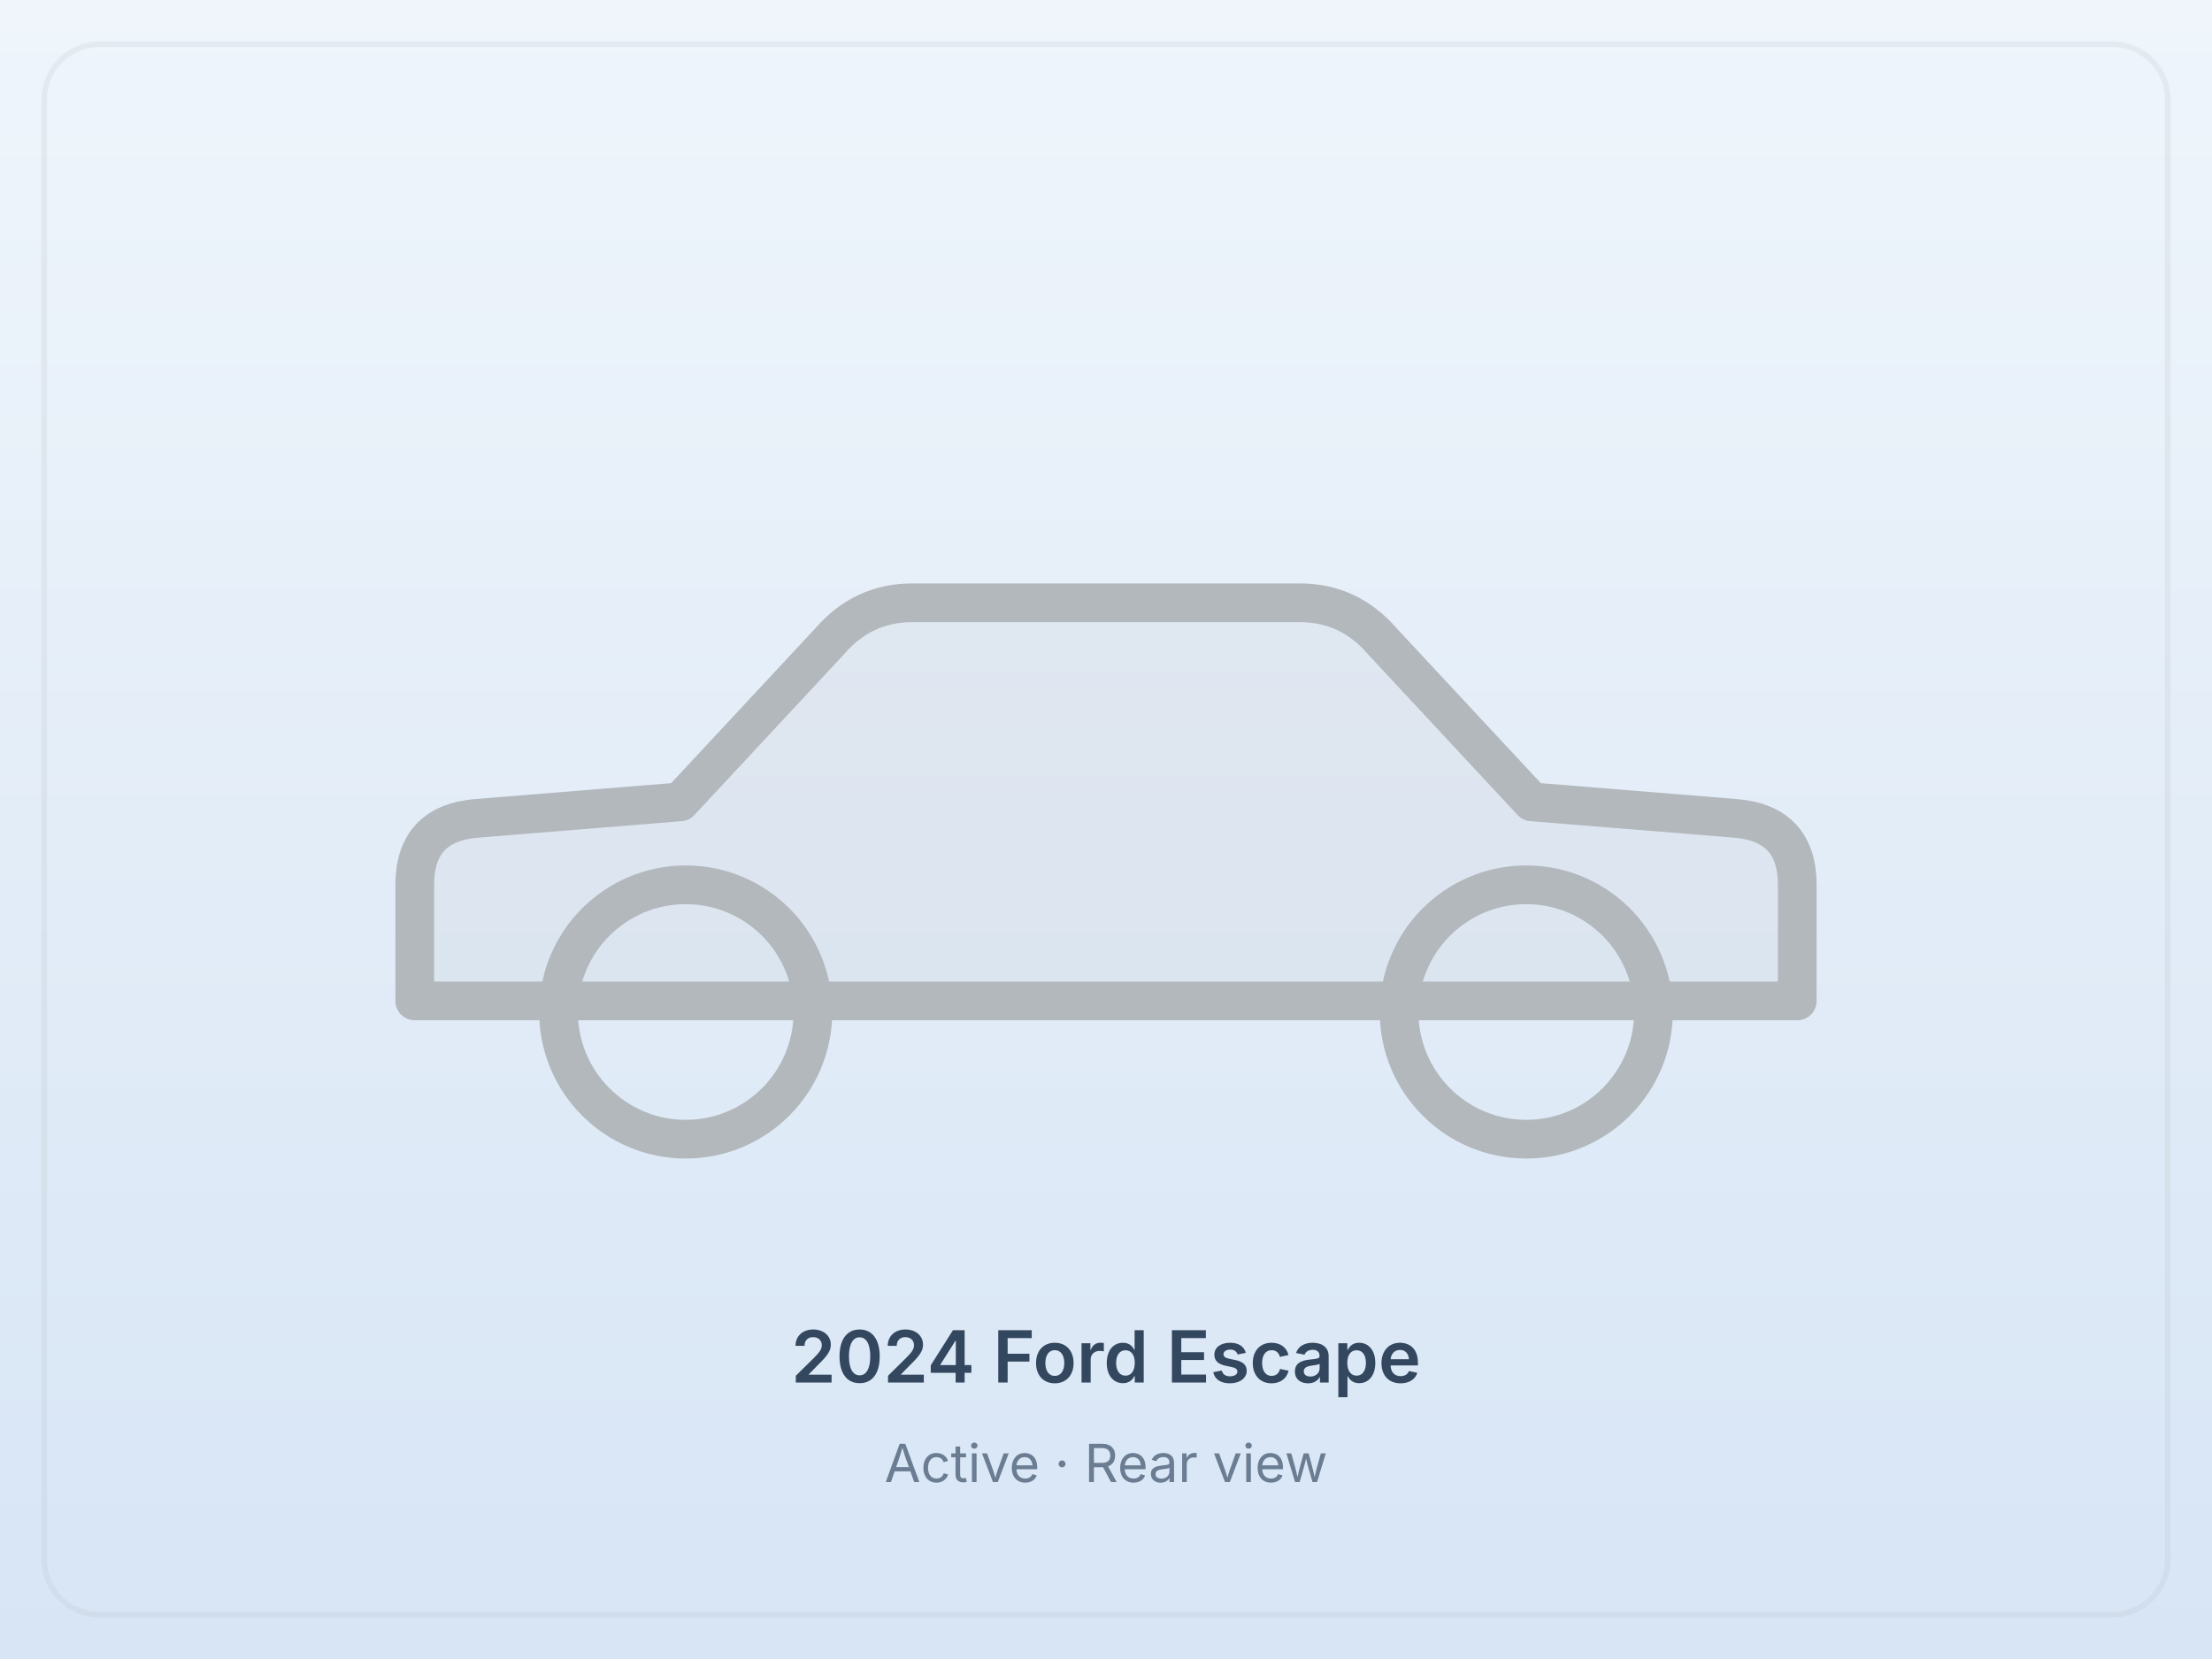
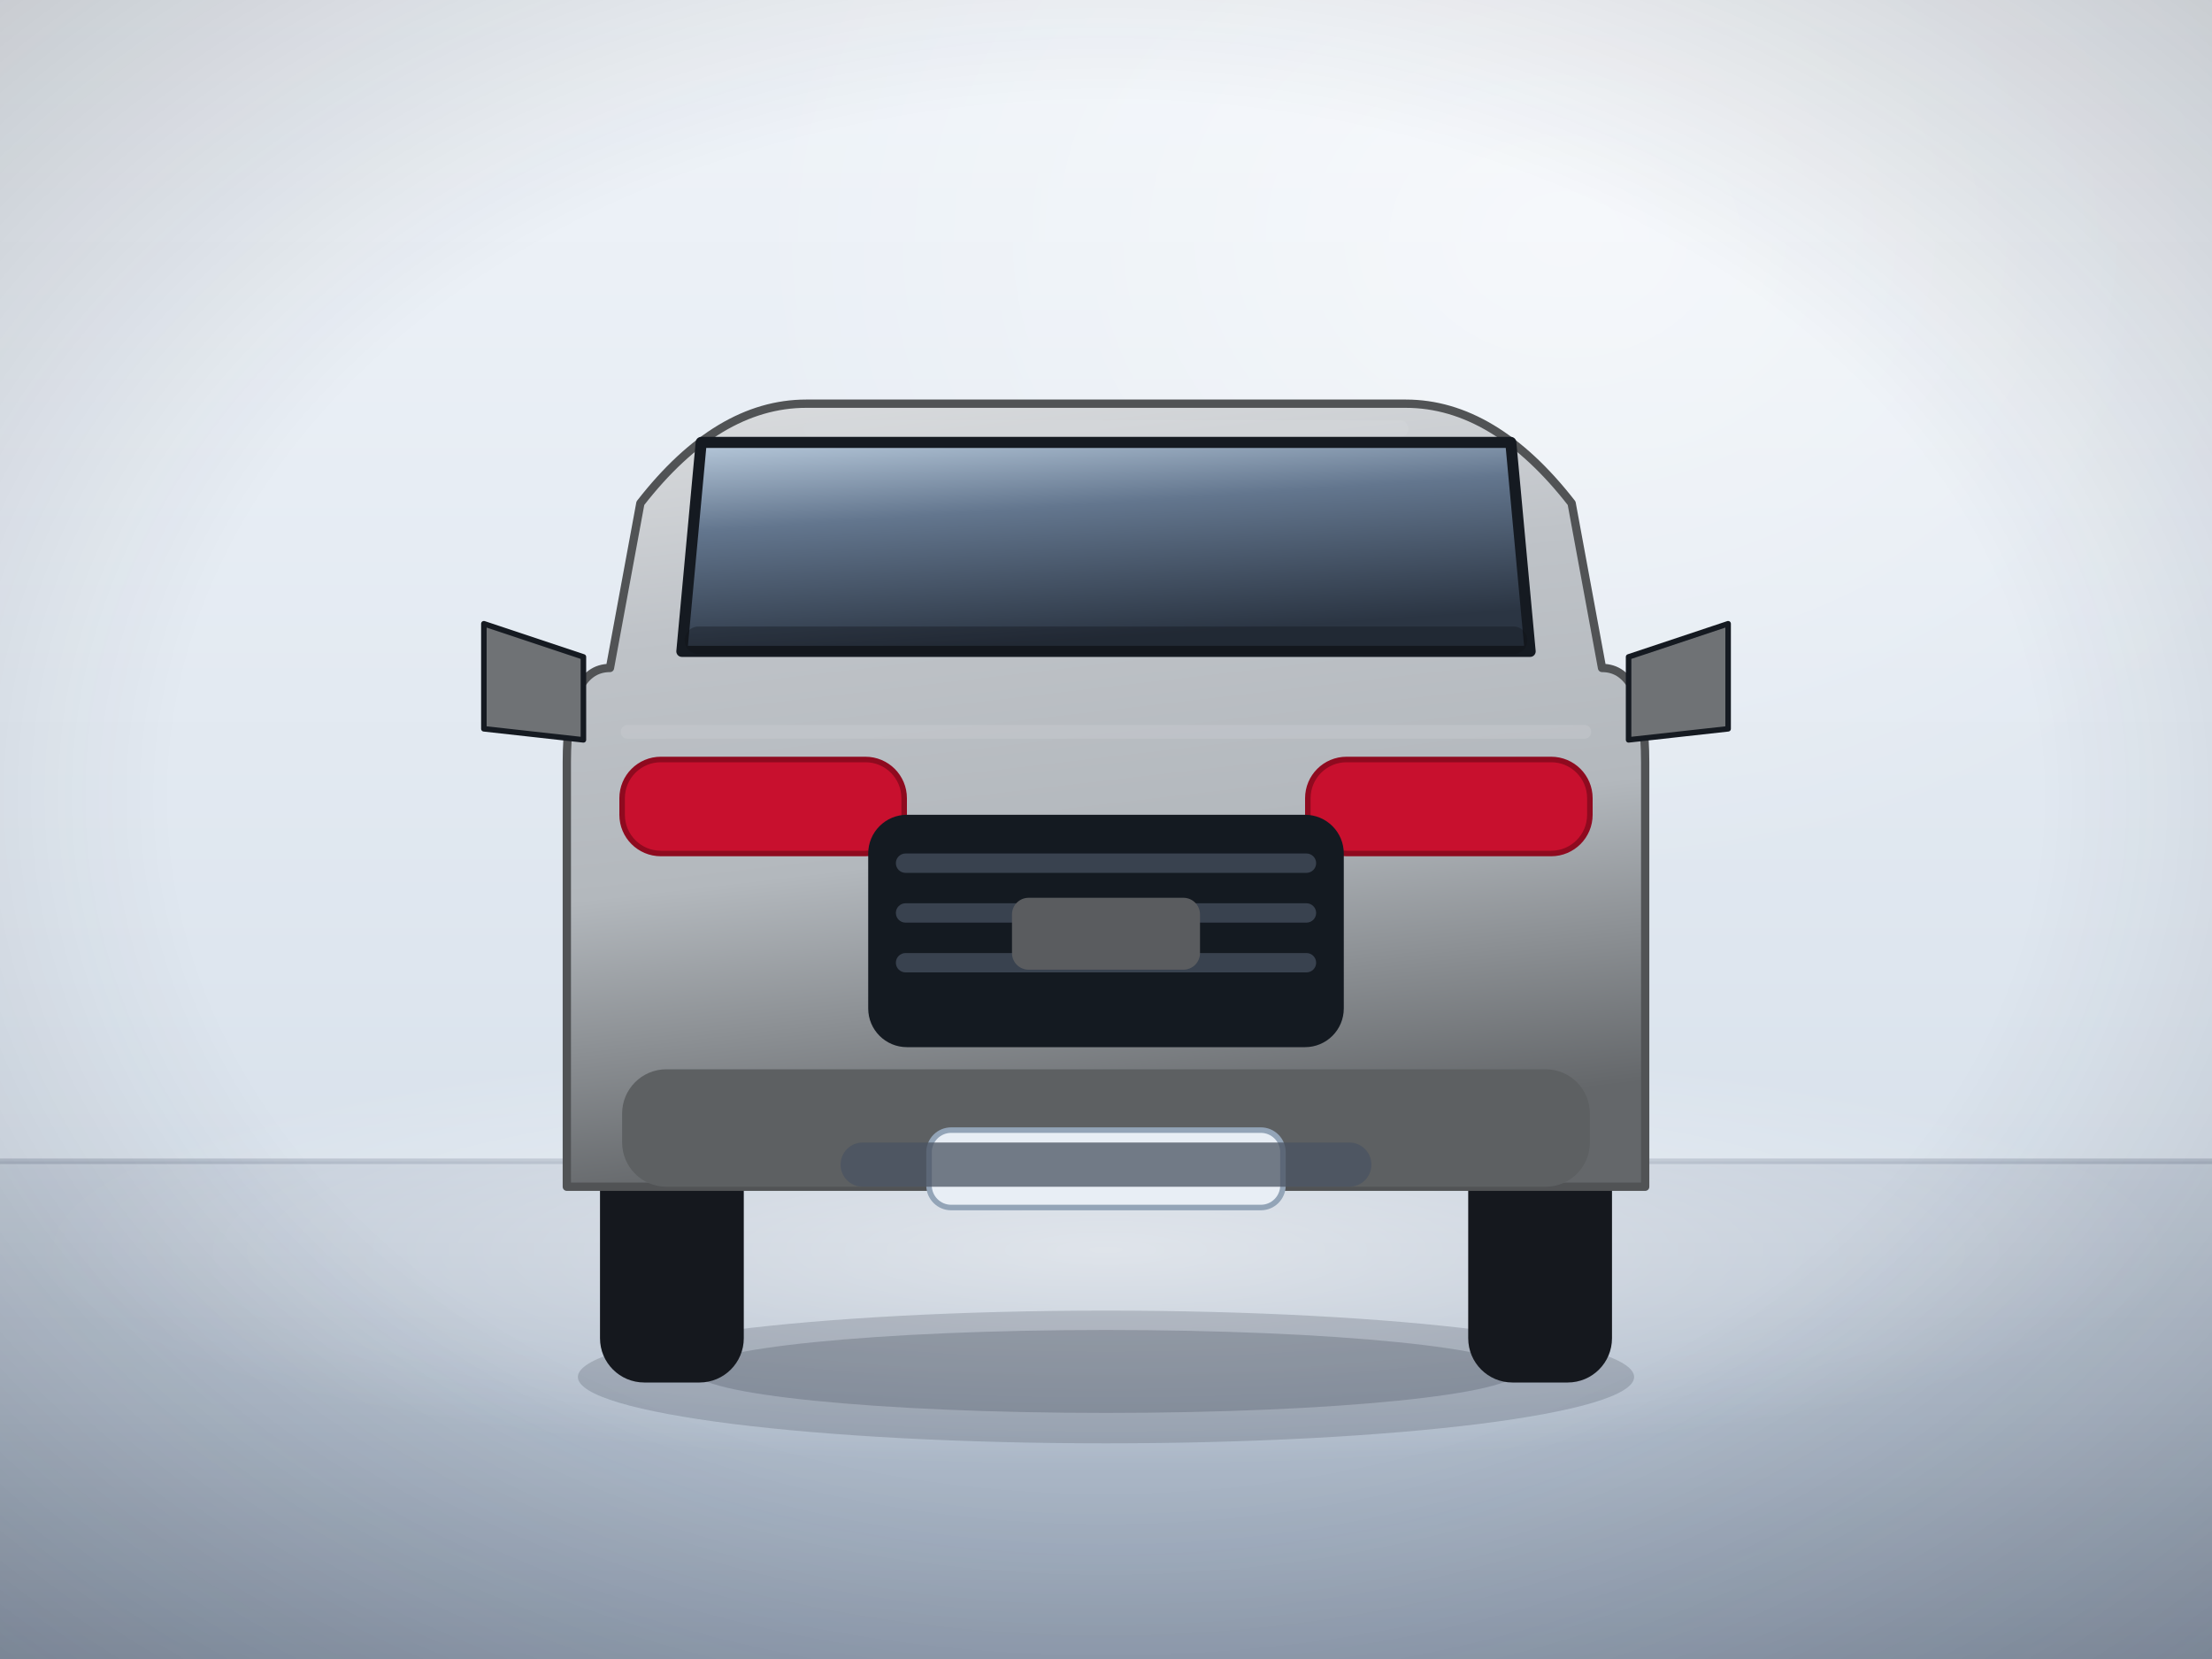
- <svg xmlns="http://www.w3.org/2000/svg" viewBox="0 0 800 600" width="800" height="600" role="img" aria-label="2024 Ford Escape">
+ <svg xmlns="http://www.w3.org/2000/svg" viewBox="0 0 800 600" width="800" height="600" role="presentation">
  <defs>
-     <linearGradient id="bg" x1="0" y1="0" x2="0" y2="1">
-       <stop offset="0" stop-color="#eff5fb" />
-       <stop offset="1" stop-color="#d7e5f5" />
+     <linearGradient id="wall" x1="0" y1="0" x2="0" y2="1">
+       <stop offset="0" stop-color="#f0f4f9" />
+       <stop offset="0.58" stop-color="#dee6ef" />
+       <stop offset="1" stop-color="#cbd6e2" />
+     </linearGradient>
+     <linearGradient id="floor" x1="0" y1="0" x2="0" y2="1">
+       <stop offset="0" stop-color="#c7d0dc" />
+       <stop offset="0.5" stop-color="#b0bccb" />
+       <stop offset="1" stop-color="#94a1b3" />
+     </linearGradient>
+     <radialGradient id="pool" cx="0.5" cy="0.5" r="0.5">
+       <stop offset="0" stop-color="#ffffff" stop-opacity="0.5" />
+       <stop offset="1" stop-color="#ffffff" stop-opacity="0" />
+     </radialGradient>
+     <radialGradient id="key" cx="0.5" cy="0.5" r="0.5">
+       <stop offset="0" stop-color="#ffffff" stop-opacity="0.5" />
+       <stop offset="1" stop-color="#ffffff" stop-opacity="0" />
+     </radialGradient>
+     <radialGradient id="vig" cx="0.5" cy="0.48" r="0.76">
+       <stop offset="0.55" stop-color="#10131a" stop-opacity="0" />
+       <stop offset="1" stop-color="#10131a" stop-opacity="0.22" />
+     </radialGradient>
+     <linearGradient id="paint" x1="0" y1="0" x2="0.16" y2="1">
+       <stop offset="0" stop-color="#dbdddf" />
+       <stop offset="0.3" stop-color="#bfc3c8" />
+       <stop offset="0.62" stop-color="#b3b8bd" />
+       <stop offset="1" stop-color="#64676a" />
+     </linearGradient>
+     <linearGradient id="paintLo" x1="0" y1="0" x2="0.2" y2="1">
+       <stop offset="0" stop-color="#9ea2a6" />
+       <stop offset="1" stop-color="#4b4d4f" />
+     </linearGradient>
+     <linearGradient id="glass" x1="0" y1="0" x2="0.28" y2="1">
+       <stop offset="0" stop-color="#b8cadc" />
+       <stop offset="0.4" stop-color="#63768e" />
+       <stop offset="1" stop-color="#2b3543" />
+     </linearGradient>
+     <linearGradient id="steel" x1="0" y1="0" x2="0.34" y2="1">
+       <stop offset="0" stop-color="#f6f8fb" />
+       <stop offset="0.34" stop-color="#ccd6e1" />
+       <stop offset="0.68" stop-color="#98a6b8" />
+       <stop offset="1" stop-color="#6a7889" />
+     </linearGradient>
+     <linearGradient id="rim" x1="0" y1="0" x2="0.3" y2="1">
+       <stop offset="0" stop-color="#eef2f7" />
+       <stop offset="0.45" stop-color="#b9c4d2" />
+       <stop offset="1" stop-color="#7b8a9c" />
+     </linearGradient>
+     <linearGradient id="cabin" x1="0" y1="0" x2="0.2" y2="1">
+       <stop offset="0" stop-color="#4a5361" />
+       <stop offset="1" stop-color="#191d24" />
    </linearGradient>
  </defs>
-   <rect width="800" height="600" fill="url(#bg)" />
-   <rect x="16" y="16" width="768" height="568" rx="20" fill="none" stroke="#b3b8bd" stroke-opacity="0.18" stroke-width="2" />
-   <g transform="translate(0, -10)">
-     <path d="M150 372 L150 330 Q150 308 172 306 L246 300 L300 242 Q312 228 330 228 L470 228 Q488 228 500 242 L554 300 L628 306 Q650 308 650 330 L650 372 Z" fill="#b3b8bd" fill-opacity="0.14" stroke="#b3b8bd" stroke-width="14" stroke-linejoin="round" />
-     <circle cx="248" cy="376" r="46" fill="none" stroke="#b3b8bd" stroke-width="14" />
-     <circle cx="552" cy="376" r="46" fill="none" stroke="#b3b8bd" stroke-width="14" />
+   <rect width="800" height="600" fill="url(#wall)" />
+   <rect y="420" width="800" height="180" fill="url(#floor)" />
+   <rect y="419" width="800" height="2" fill="#8b97a8" opacity="0.45" />
+   <ellipse cx="400" cy="452" rx="392" ry="78" fill="url(#pool)" />
+   <ellipse cx="566" cy="86" rx="300" ry="232" fill="url(#key)" />
+   <ellipse cx="400" cy="498" rx="191" ry="24" fill="#2b3240" opacity="0.2" />
+   <ellipse cx="400" cy="496" rx="148.98" ry="15" fill="#2b3240" opacity="0.22" />
+   <rect x="217" y="383.2" width="52" height="116.8" rx="16" fill="#15181e" />
+   <rect x="531" y="383.2" width="52" height="116.8" rx="16" fill="#15181e" />
+   <path d="M 205 429.2 L 205 275.58 Q 205 241.58 220.6 241.58 L 231.6 182 Q 259.6 146 291.6 146 L 508.4 146 Q 540.4 146 568.4 182 L 579.4 241.58 Q 595 241.58 595 275.58 L 595 429.2 Z" fill="url(#paint)" />
+   <path d="M 205 429.2 L 205 275.58 Q 205 241.58 220.6 241.58 L 231.6 182 Q 259.6 146 291.6 146 L 508.4 146 Q 540.4 146 568.4 182 L 579.4 241.58 Q 595 241.58 595 275.58 L 595 429.2 Z" fill="none" stroke="#515355" stroke-width="3" stroke-linejoin="round" />
+   <path d="M 293.6 155 L 506.4 155" stroke="#d6d9db" stroke-width="6" opacity="0.32" stroke-linecap="round" fill="none" />
+   <path d="M 253.6 160 L 546.4 160 L 553.4 235.58 L 246.6 235.58 Z" fill="url(#glass)" stroke="#151a21" stroke-width="4" stroke-linejoin="round" />
+   <path d="M 252.6 231.58 L 547.4 231.58" stroke="#0f1218" stroke-width="10" opacity="0.35" stroke-linecap="round" fill="none" />
+   <path d="M 227 264.68 L 573 264.68" stroke="#cacdd1" stroke-width="5" opacity="0.38" stroke-linecap="round" fill="none" />
+   <rect x="225" y="274.68" width="102" height="34" rx="14" fill="#c8102e" stroke="#8f0a1f" stroke-width="2" />
+   <rect x="473" y="274.68" width="102" height="34" rx="14" fill="#c8102e" stroke="#8f0a1f" stroke-width="2" />
+   <rect x="314" y="294.68" width="172" height="84.04" rx="14" fill="#141a21" />
+   <g fill="#39424f">
+     <rect x="324" y="308.68" width="152" height="7" rx="3.5" />
+     <rect x="324" y="326.68" width="152" height="7" rx="3.5" />
+     <rect x="324" y="344.68" width="152" height="7" rx="3.5" />
  </g>
-   <text x="400" y="500" text-anchor="middle" font-family="Inter, Segoe UI, system-ui, sans-serif" font-size="26" font-weight="600" fill="#33475f">2024 Ford Escape</text>
-   <text x="400" y="536" text-anchor="middle" font-family="Inter, Segoe UI, system-ui, sans-serif" font-size="19" fill="#6b7d92">Active · Rear view</text>
+   <rect x="366" y="324.7" width="68" height="26" rx="6" fill="#5a5c5f" />
+   <rect x="225" y="386.72" width="350" height="42.48" rx="16" fill="#5d6062" />
+   <rect x="336" y="408.72" width="128" height="28" rx="8" fill="#e8eef5" stroke="#93a4b7" stroke-width="2" />
+   <rect x="304" y="413.2" width="192" height="16" rx="8" fill="#4a5361" opacity="0.75" />
+   <path d="M 211 237.58 L 175 225.58 L 175 263.58 L 211 267.58 Z" fill="#6f7275" stroke="#151a21" stroke-width="2" stroke-linejoin="round" />
+   <path d="M 589 237.58 L 625 225.58 L 625 263.58 L 589 267.58 Z" fill="#6f7275" stroke="#151a21" stroke-width="2" stroke-linejoin="round" />
+   <rect width="800" height="600" fill="url(#vig)" />
</svg>
